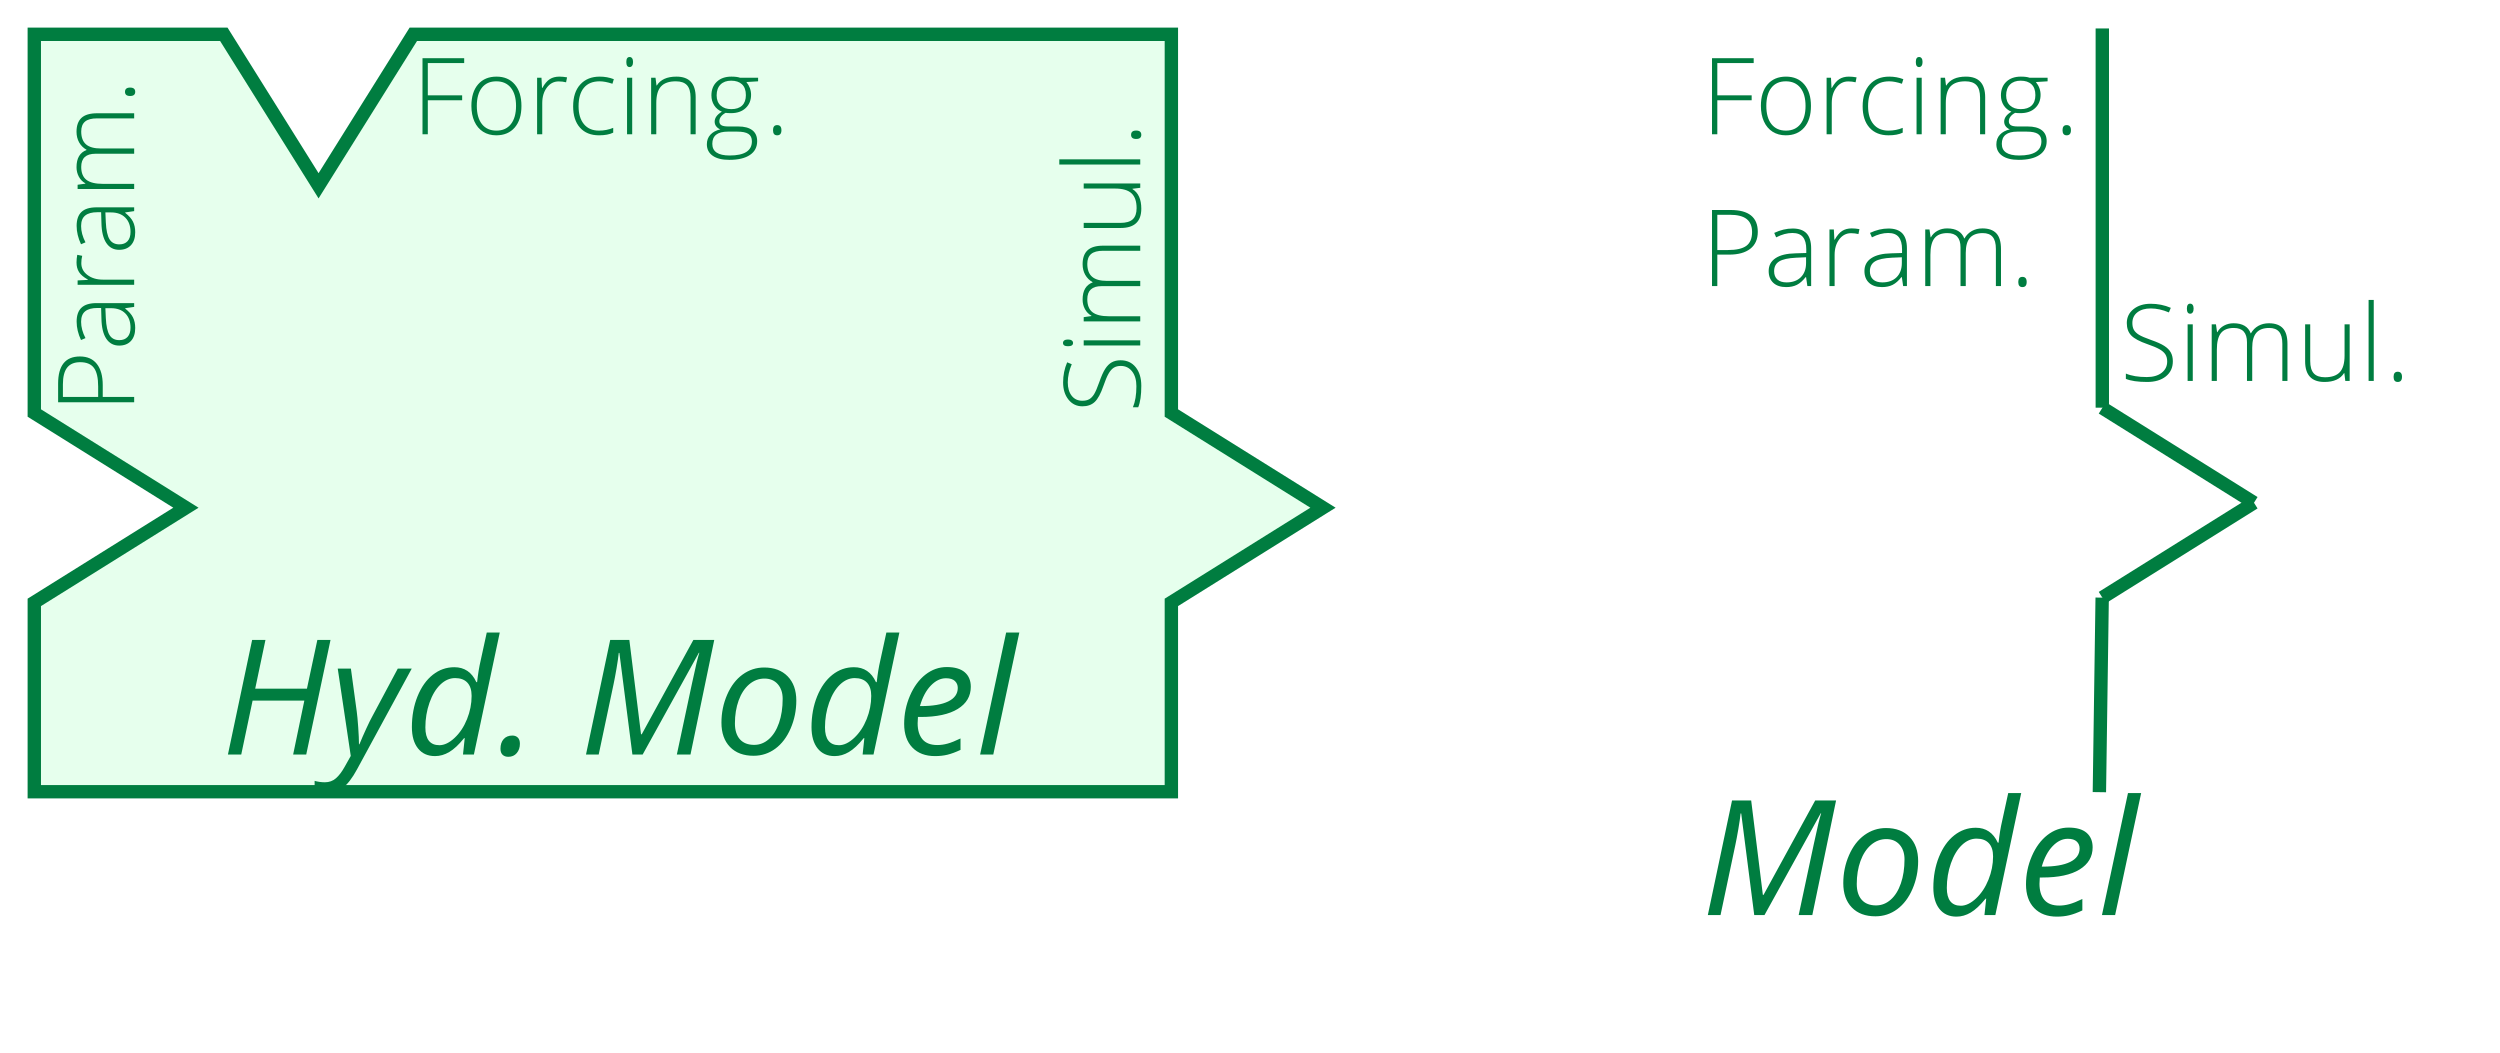
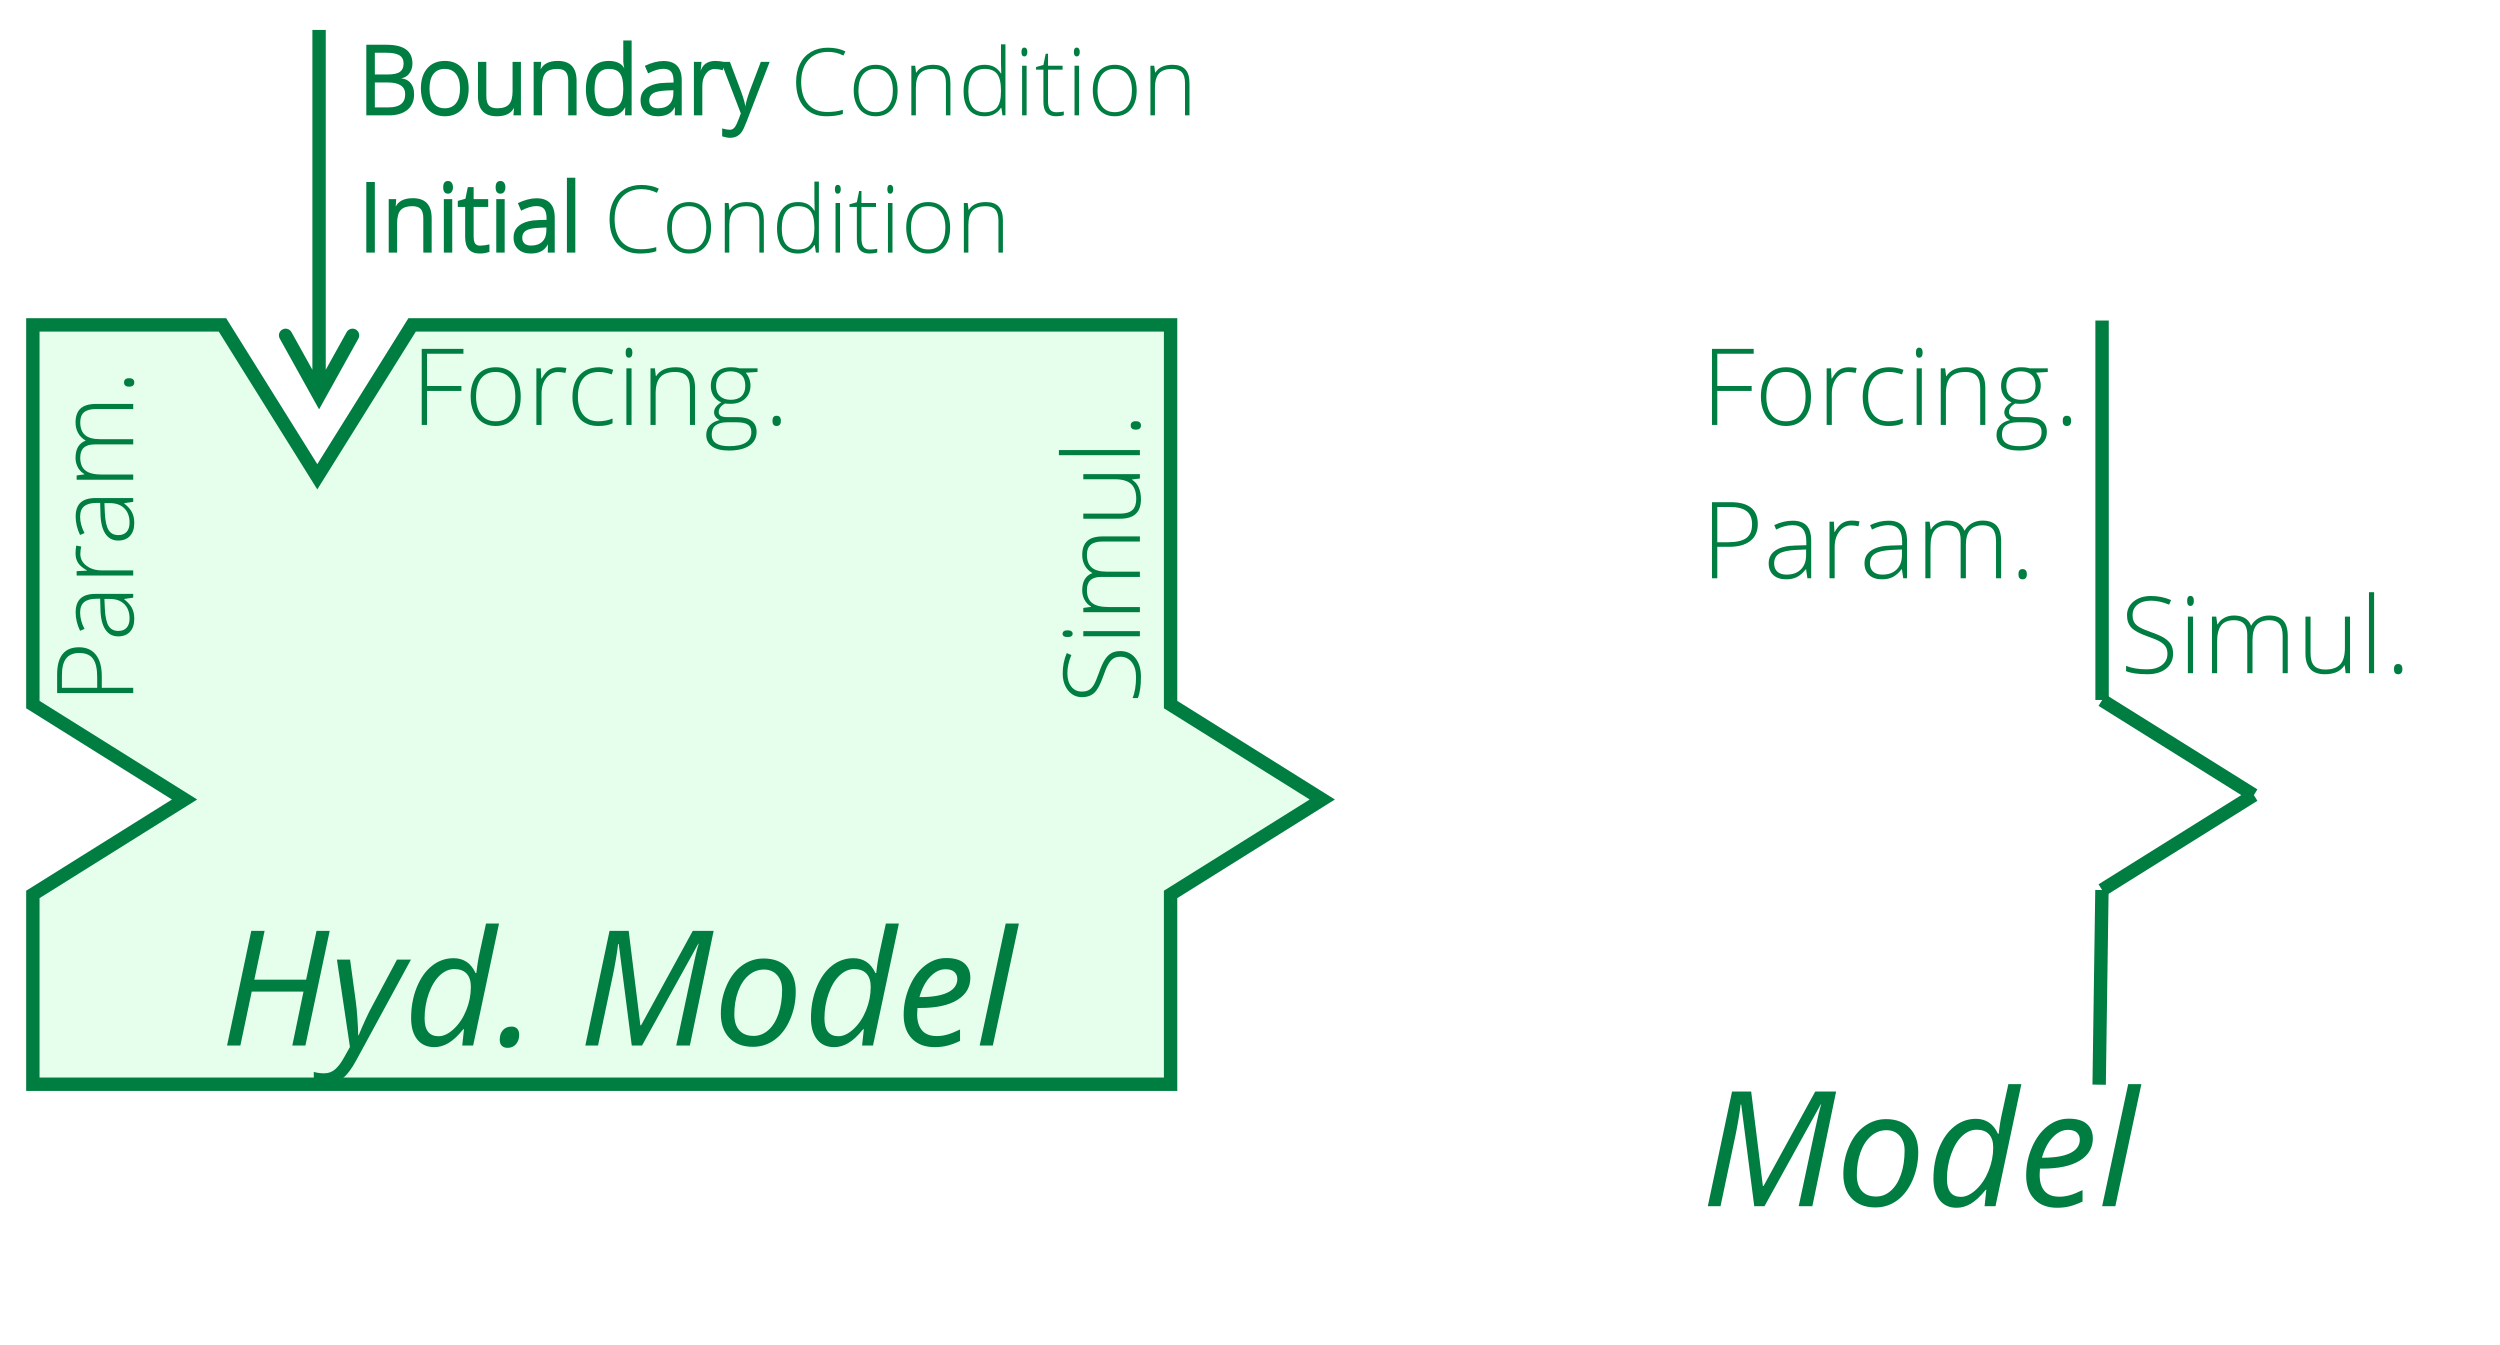
- <svg xmlns="http://www.w3.org/2000/svg" width="1713" height="721" xml:space="preserve" overflow="hidden">
-   <g transform="translate(-613 -762)">
-     <path d="M636.5 785.5 766.353 785.5 831.279 889.3 896.206 785.5 1415.62 785.5 1415.62 1045 1519.5 1109.88 1415.62 1174.75 1415.62 1304.5 636.5 1304.5 636.5 1174.75 740.382 1109.88 636.5 1045Z" stroke="#007D40" stroke-width="9.167" stroke-miterlimit="8" fill="#E6FFED" fill-rule="evenodd" />
-     <text fill="#007D40" font-family="Open Sans,Open Sans_MSFontService,sans-serif" font-style="italic" font-weight="400" font-size="110" transform="matrix(1 0 0 1 764.549 1279)">Hyd</text>
-     <text fill="#007D40" font-family="Open Sans,Open Sans_MSFontService,sans-serif" font-style="italic" font-weight="400" font-size="110" transform="matrix(1 0 0 1 953.611 1279)">. Model</text>
-     <text fill="#007D40" font-family="Open Sans Light,Open Sans Light_MSFontService,sans-serif" font-weight="300" font-size="73" transform="matrix(-1.83697e-16 -1 1 -1.83697e-16 704.931 1045)">Param.</text>
-     <text fill="#007D40" font-family="Open Sans Light,Open Sans Light_MSFontService,sans-serif" font-weight="300" font-size="73" transform="matrix(-1.83697e-16 -1 1 -1.83697e-16 1394.3 1045)">Simul</text>
-     <text fill="#007D40" font-family="Open Sans Light,Open Sans Light_MSFontService,sans-serif" font-weight="300" font-size="73" transform="matrix(-1.83697e-16 -1 1 -1.83697e-16 1394.3 863)">.</text>
-     <text fill="#007D40" font-family="Open Sans Light,Open Sans Light_MSFontService,sans-serif" font-weight="300" font-size="73" transform="matrix(1 0 0 1 895.121 854)">Forcing</text>
-     <text fill="#007D40" font-family="Open Sans Light,Open Sans Light_MSFontService,sans-serif" font-weight="300" font-size="73" transform="matrix(1 0 0 1 1136.89 854)">.</text>
-     <path d="M2053.5 1041.5 2157.44 1106.46" stroke="#007D40" stroke-width="9.167" stroke-miterlimit="8" fill="none" fill-rule="evenodd" />
-     <path d="M0 0 103.937 64.961" stroke="#007D40" stroke-width="9.167" stroke-miterlimit="8" fill="none" fill-rule="evenodd" transform="matrix(-1 0 0 1 2157.44 1106.5)" />
-     <path d="M0 0 0 259.843" stroke="#007D40" stroke-width="9.167" stroke-miterlimit="8" fill="none" fill-rule="evenodd" transform="matrix(1 0 0 -1 2053.5 1041.34)" />
-     <path d="M0 0 1.912 133.289" stroke="#007D40" stroke-width="9.167" stroke-miterlimit="8" fill="none" fill-rule="evenodd" transform="matrix(-1 0 0 1 2053.41 1171.5)" />
-     <text fill="#007D40" font-family="Open Sans Light,Open Sans Light_MSFontService,sans-serif" font-weight="300" font-size="73" transform="matrix(1 0 0 1 1778.69 854)">Forcing</text>
-     <text fill="#007D40" font-family="Open Sans Light,Open Sans Light_MSFontService,sans-serif" font-weight="300" font-size="73" transform="matrix(1 0 0 1 2020.46 854)">.</text>
-     <text fill="#007D40" font-family="Open Sans Light,Open Sans Light_MSFontService,sans-serif" font-weight="300" font-size="73" transform="matrix(1 0 0 1 1778.69 958)">Param.</text>
-     <text fill="#007D40" font-family="Open Sans Light,Open Sans Light_MSFontService,sans-serif" font-weight="300" font-size="73" transform="matrix(1 0 0 1 2065.69 1023)">Simul</text>
-     <text fill="#007D40" font-family="Open Sans Light,Open Sans Light_MSFontService,sans-serif" font-weight="300" font-size="73" transform="matrix(1 0 0 1 2247.3 1023)">.</text>
-     <text fill="#007D40" font-family="Open Sans,Open Sans_MSFontService,sans-serif" font-style="italic" font-weight="400" font-size="110" transform="matrix(1 0 0 1 1778.69 1389)">Model</text>
+ <svg xmlns="http://www.w3.org/2000/svg" width="1712" height="921" xml:space="preserve" overflow="hidden">
+   <g transform="translate(-2237 -244)">
+     <path d="M2259.5 466.5 2389.35 466.5 2454.28 570.5 2519.21 466.5 3038.62 466.5 3038.62 726.5 3142.5 791.5 3038.62 856.5 3038.62 986.5 2259.5 986.5 2259.5 856.5 2363.38 791.5 2259.5 726.5Z" stroke="#007D40" stroke-width="9.167" stroke-miterlimit="8" fill="#E6FFED" fill-rule="evenodd" />
+     <text fill="#007D40" font-family="Open Sans,Open Sans_MSFontService,sans-serif" font-style="italic" font-weight="400" font-size="110" transform="matrix(1 0 0 1 2387.85 960)">Hyd</text>
+     <text fill="#007D40" font-family="Open Sans,Open Sans_MSFontService,sans-serif" font-style="italic" font-weight="400" font-size="110" transform="matrix(1 0 0 1 2576.91 960)">. Model</text>
+     <text fill="#007D40" font-family="Open Sans Light,Open Sans Light_MSFontService,sans-serif" font-weight="300" font-size="73" transform="matrix(-1.83697e-16 -1 1 -1.83697e-16 2328.23 726)">Param.</text>
+     <text fill="#007D40" font-family="Open Sans Light,Open Sans Light_MSFontService,sans-serif" font-weight="300" font-size="73" transform="matrix(-1.83697e-16 -1 1 -1.83697e-16 3017.6 726)">Simul</text>
+     <text fill="#007D40" font-family="Open Sans Light,Open Sans Light_MSFontService,sans-serif" font-weight="300" font-size="73" transform="matrix(-1.83697e-16 -1 1 -1.83697e-16 3017.6 544)">.</text>
+     <text fill="#007D40" font-family="Open Sans Light,Open Sans Light_MSFontService,sans-serif" font-weight="300" font-size="73" transform="matrix(1 0 0 1 2518.42 535)">Forcing</text>
+     <text fill="#007D40" font-family="Open Sans Light,Open Sans Light_MSFontService,sans-serif" font-weight="300" font-size="73" transform="matrix(1 0 0 1 2760.19 535)">.</text>
+     <path d="M3676.5 723.5 3780.44 788.461" stroke="#007D40" stroke-width="9.167" stroke-miterlimit="8" fill="none" fill-rule="evenodd" />
+     <path d="M0 0 103.937 64.961" stroke="#007D40" stroke-width="9.167" stroke-miterlimit="8" fill="none" fill-rule="evenodd" transform="matrix(-1 0 0 1 3780.44 788.5)" />
+     <path d="M0 0 0 259.843" stroke="#007D40" stroke-width="9.167" stroke-miterlimit="8" fill="none" fill-rule="evenodd" transform="matrix(1 0 0 -1 3676.5 723.342)" />
+     <path d="M0 0 1.912 133.289" stroke="#007D40" stroke-width="9.167" stroke-miterlimit="8" fill="none" fill-rule="evenodd" transform="matrix(-1 0 0 1 3676.41 853.5)" />
+     <text fill="#007D40" font-family="Open Sans Light,Open Sans Light_MSFontService,sans-serif" font-weight="300" font-size="73" transform="matrix(1 0 0 1 3401.99 535)">Forcing</text>
+     <text fill="#007D40" font-family="Open Sans Light,Open Sans Light_MSFontService,sans-serif" font-weight="300" font-size="73" transform="matrix(1 0 0 1 3643.76 535)">.</text>
+     <text fill="#007D40" font-family="Open Sans Light,Open Sans Light_MSFontService,sans-serif" font-weight="300" font-size="73" transform="matrix(1 0 0 1 3401.99 640)">Param.</text>
+     <text fill="#007D40" font-family="Open Sans Light,Open Sans Light_MSFontService,sans-serif" font-weight="300" font-size="73" transform="matrix(1 0 0 1 3688.99 705)">Simul</text>
+     <text fill="#007D40" font-family="Open Sans Light,Open Sans Light_MSFontService,sans-serif" font-weight="300" font-size="73" transform="matrix(1 0 0 1 3870.6 705)">.</text>
+     <text fill="#007D40" font-family="Open Sans,Open Sans_MSFontService,sans-serif" font-style="italic" font-weight="400" font-size="110" transform="matrix(1 0 0 1 3401.99 1070)">Model</text>
+     <path d="M2460.08 264.5 2460.08 514.901 2450.92 514.901 2450.92 264.5ZM2482.42 475.877 2455.5 524.338 2428.58 475.877C2427.35 473.664 2428.15 470.874 2430.36 469.644 2432.57 468.415 2435.36 469.212 2436.59 471.425L2459.51 512.675 2451.49 512.675 2474.41 471.425C2475.64 469.212 2478.43 468.415 2480.64 469.644 2482.86 470.873 2483.65 473.664 2482.42 475.877Z" fill="#007D40" />
+     <text fill="#007D40" font-family="Open Sans Light,Open Sans Light_MSFontService,sans-serif" font-weight="700" font-size="64" transform="matrix(1 0 0 1 2481.38 417)">Initial</text>
+     <text fill="#007D40" font-family="Open Sans Light,Open Sans Light_MSFontService,sans-serif" font-weight="300" font-size="64" transform="matrix(1 0 0 1 2650.39 417)">Condition</text>
+     <text fill="#007D40" font-family="Open Sans Light,Open Sans Light_MSFontService,sans-serif" font-weight="700" font-size="64" transform="matrix(1 0 0 1 2481.38 323)">Boundary</text>
+     <text fill="#007D40" font-family="Open Sans Light,Open Sans Light_MSFontService,sans-serif" font-weight="300" font-size="64" transform="matrix(1 0 0 1 2778.15 323)">Condition</text>
  </g>
</svg>
